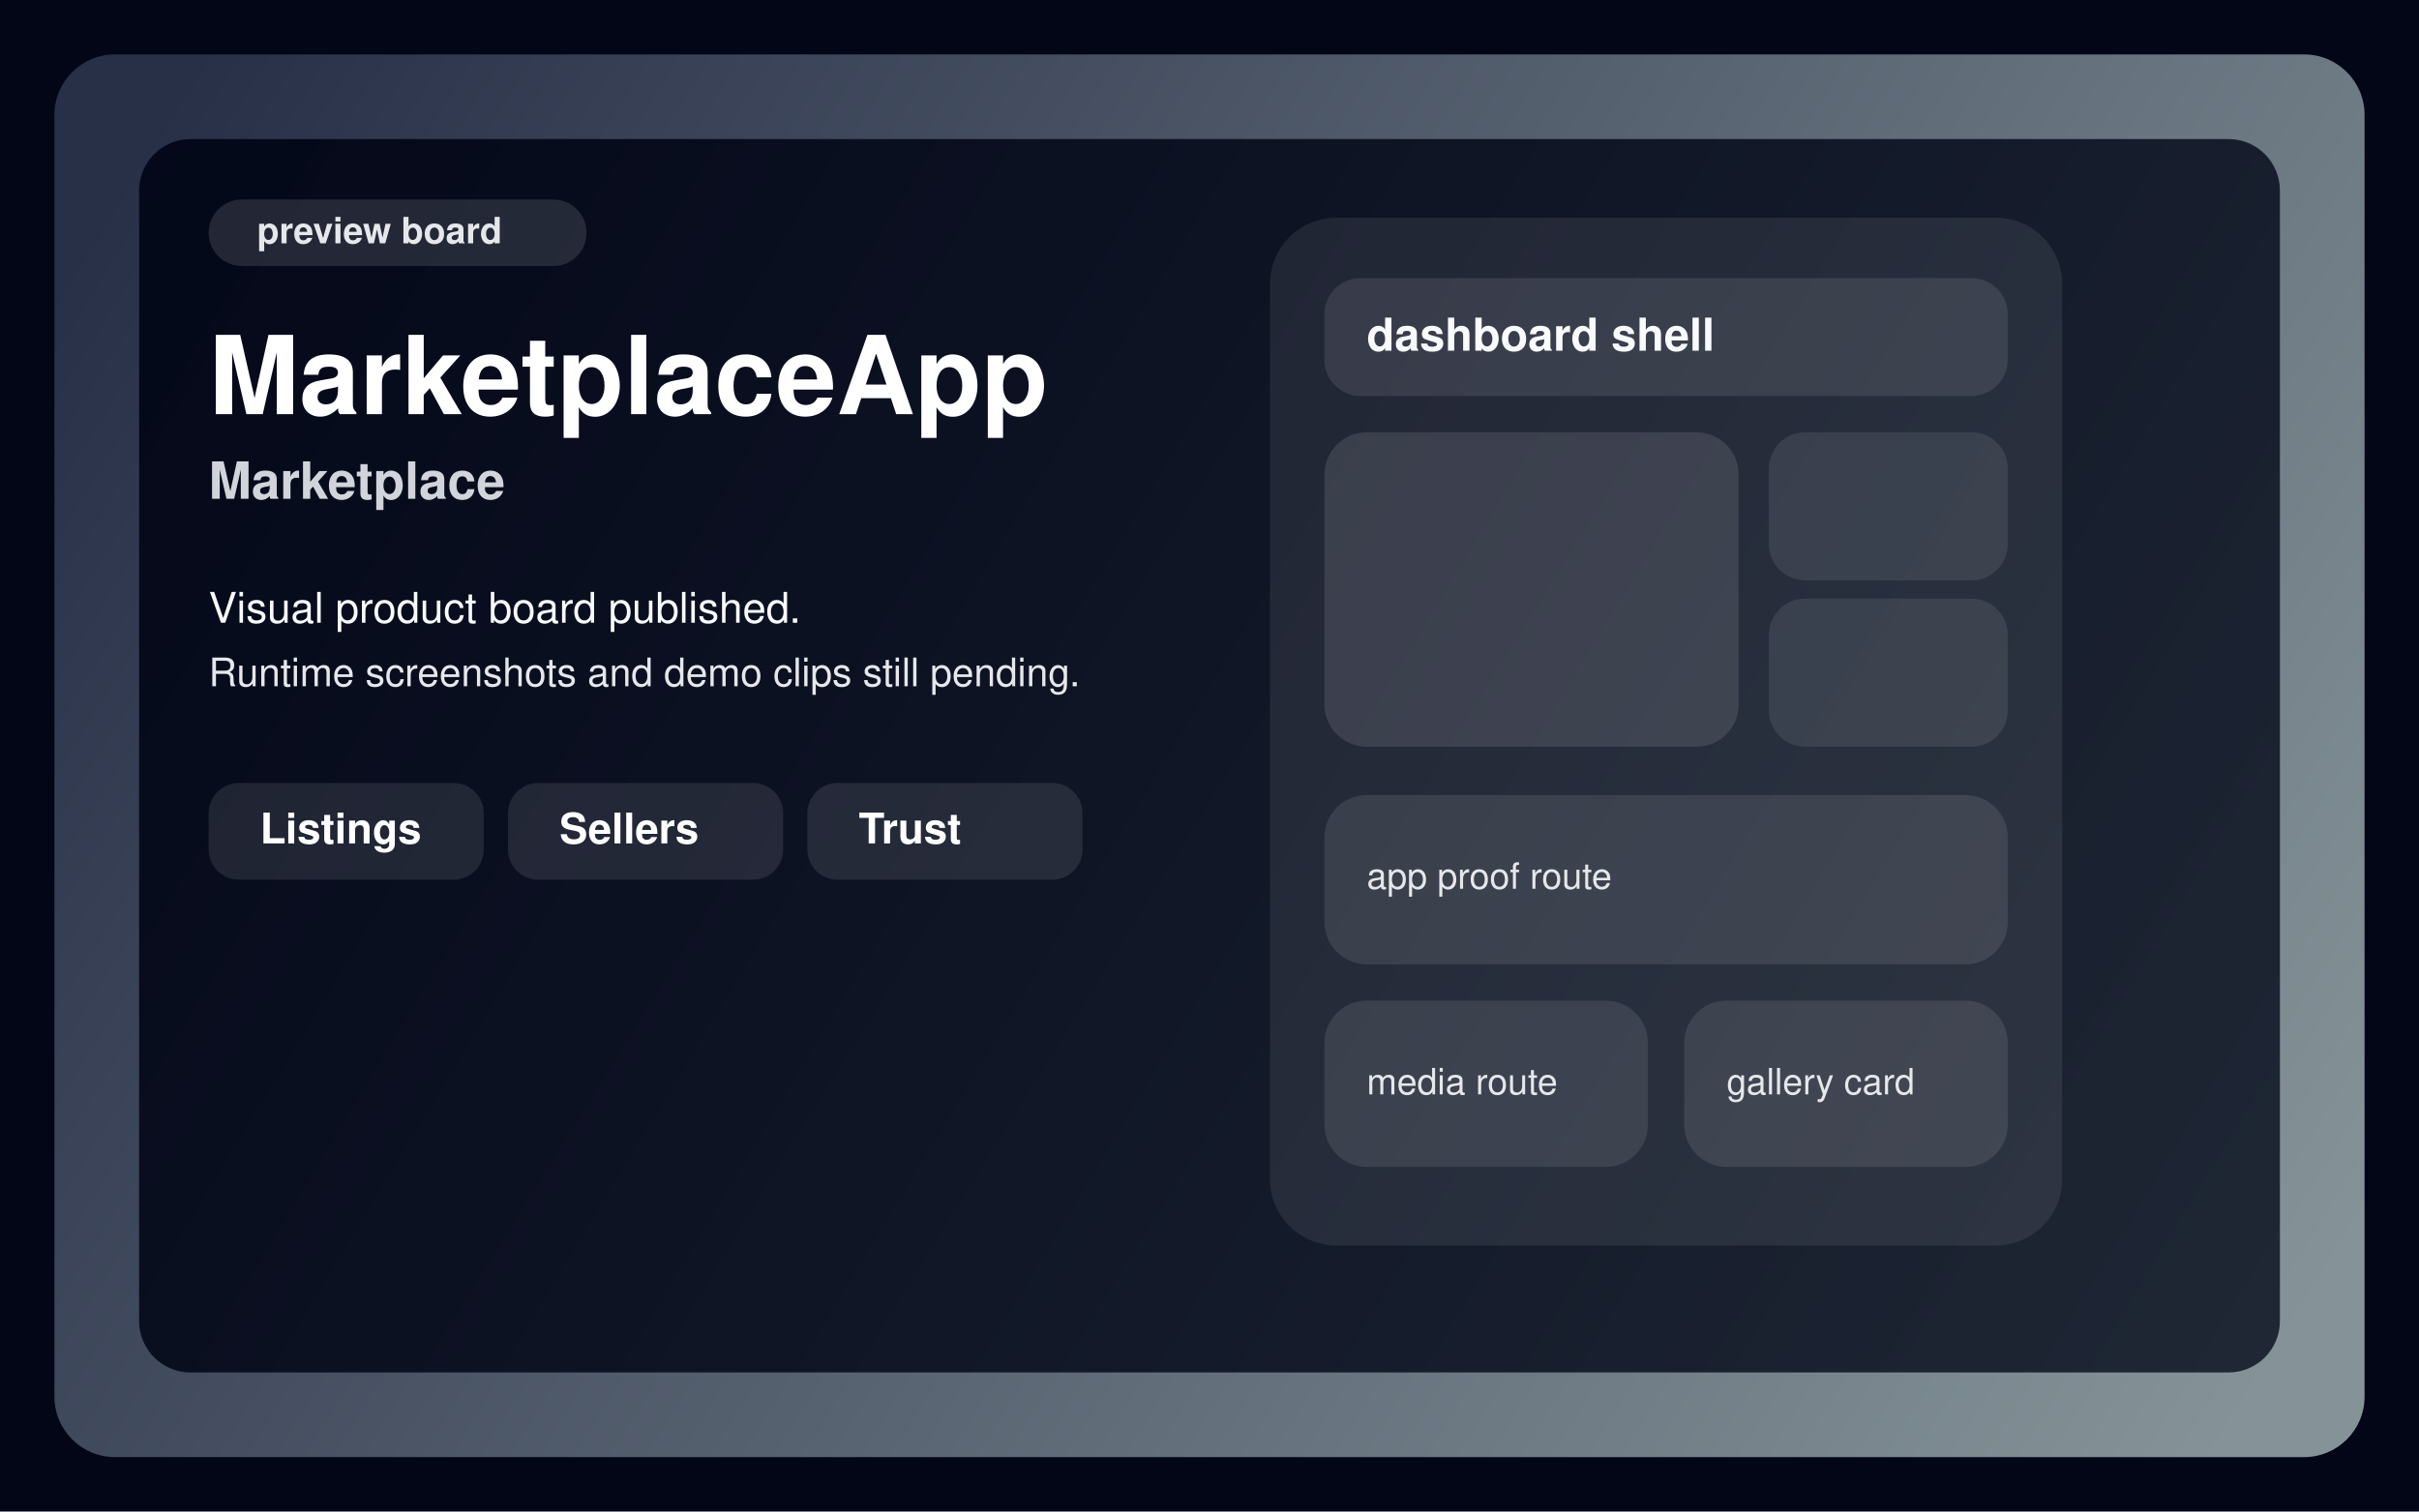
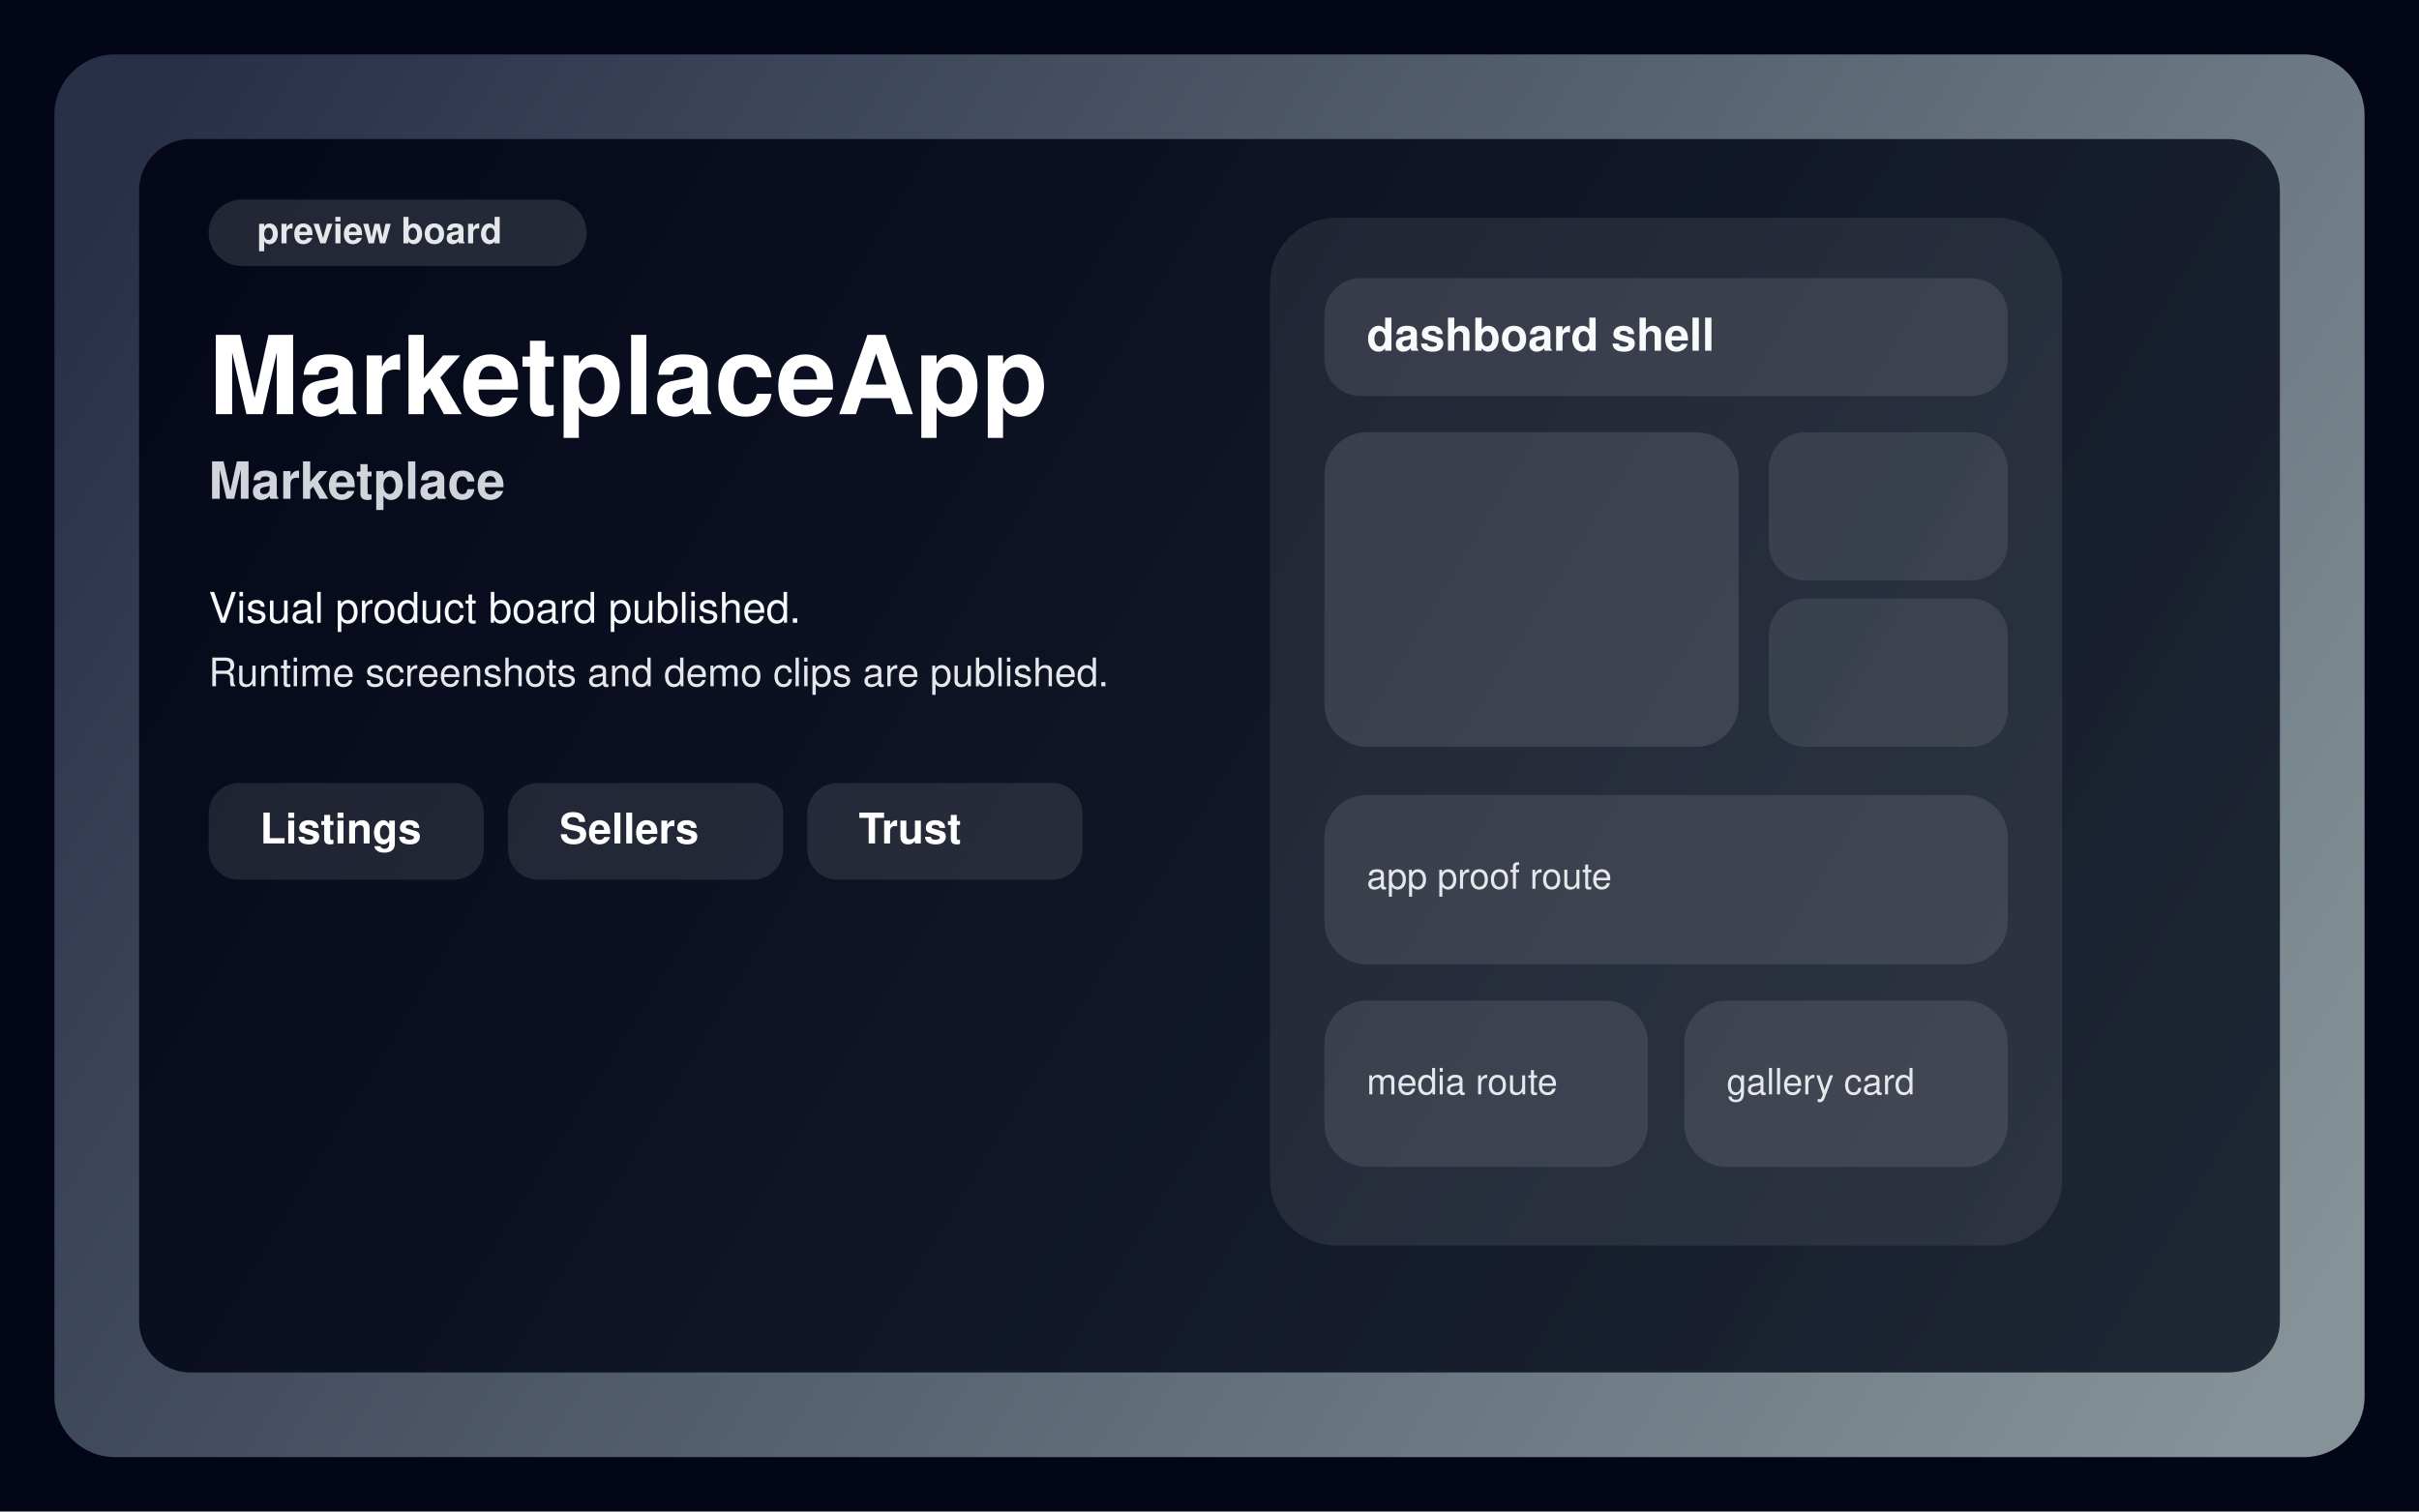
<svg xmlns="http://www.w3.org/2000/svg" width="1600" height="1000" viewBox="0 0 1600 1000" fill="none">
  <defs>
    <linearGradient id="bg" x1="110" y1="70" x2="1490" y2="930" gradientUnits="userSpaceOnUse">
      <stop stop-color="#283048" />
      <stop offset="1" stop-color="#859398" />
    </linearGradient>
    <linearGradient id="panel" x1="130" y1="104" x2="1460" y2="908" gradientUnits="userSpaceOnUse">
      <stop stop-color="#020617" stop-opacity="0.95" />
      <stop offset="1" stop-color="#111827" stop-opacity="0.88" />
    </linearGradient>
  </defs>
  <rect width="1600" height="1000" fill="#020617" />
  <rect x="36" y="36" width="1528" height="928" rx="40" fill="url(#bg)" />
  <rect x="92" y="92" width="1416" height="816" rx="34" fill="url(#panel)" />
  <rect x="138" y="132" width="250" height="44" rx="22" fill="white" fill-opacity="0.12" />
  <text x="170" y="161" fill="#E5E7EB" font-size="24" font-family="SF Pro Display, Helvetica, Arial, sans-serif" font-weight="700">preview board</text>
  <text x="138" y="274" fill="white" font-size="72" font-family="SF Pro Display, Helvetica, Arial, sans-serif" font-weight="800">MarketplaceApp</text>
  <text x="138" y="330" fill="#D1D5DB" font-size="34" font-family="SF Pro Display, Helvetica, Arial, sans-serif" font-weight="600">Marketplace</text>
  <text x="138" y="412" fill="#F8FAFC" font-size="28" font-family="SF Pro Display, Helvetica, Arial, sans-serif">Visual product board published.</text>
-   <text x="138" y="454" fill="#E5E7EB" font-size="26" font-family="SF Pro Display, Helvetica, Arial, sans-serif">Runtime screenshots and demo clips still pending.</text>
+   <text x="138" y="454" fill="#E5E7EB" font-size="26" font-family="SF Pro Display, Helvetica, Arial, sans-serif">Runtime screenshots and demo clips are published.</text>
  <rect x="138" y="518" width="182" height="64" rx="20" fill="white" fill-opacity="0.10" />
  <text x="172" y="558" fill="white" font-size="28" font-family="SF Pro Display, Helvetica, Arial, sans-serif" font-weight="700">Listings</text>
  <rect x="336" y="518" width="182" height="64" rx="20" fill="white" fill-opacity="0.10" />
  <text x="370" y="558" fill="white" font-size="28" font-family="SF Pro Display, Helvetica, Arial, sans-serif" font-weight="700">Sellers</text>
  <rect x="534" y="518" width="182" height="64" rx="20" fill="white" fill-opacity="0.10" />
  <text x="568" y="558" fill="white" font-size="28" font-family="SF Pro Display, Helvetica, Arial, sans-serif" font-weight="700">Trust</text>
  <rect x="840" y="144" width="524" height="680" rx="44" fill="white" fill-opacity="0.08" />
  <rect x="876" y="184" width="452" height="78" rx="24" fill="white" fill-opacity="0.10" />
  <rect x="876" y="286" width="274" height="208" rx="28" fill="white" fill-opacity="0.11" />
  <rect x="1170" y="286" width="158" height="98" rx="24" fill="white" fill-opacity="0.09" />
  <rect x="1170" y="396" width="158" height="98" rx="24" fill="white" fill-opacity="0.09" />
  <rect x="876" y="526" width="452" height="112" rx="28" fill="white" fill-opacity="0.10" />
  <rect x="876" y="662" width="214" height="110" rx="28" fill="white" fill-opacity="0.10" />
  <rect x="1114" y="662" width="214" height="110" rx="28" fill="white" fill-opacity="0.10" />
  <text x="904" y="232" fill="#F8FAFC" font-size="30" font-family="SF Pro Display, Helvetica, Arial, sans-serif" font-weight="700">dashboard shell</text>
  <text x="904" y="588" fill="#E5E7EB" font-size="24" font-family="SF Pro Display, Helvetica, Arial, sans-serif">app proof route</text>
  <text x="904" y="724" fill="#E5E7EB" font-size="24" font-family="SF Pro Display, Helvetica, Arial, sans-serif">media route</text>
  <text x="1142" y="724" fill="#E5E7EB" font-size="24" font-family="SF Pro Display, Helvetica, Arial, sans-serif">gallery card</text>
</svg>
